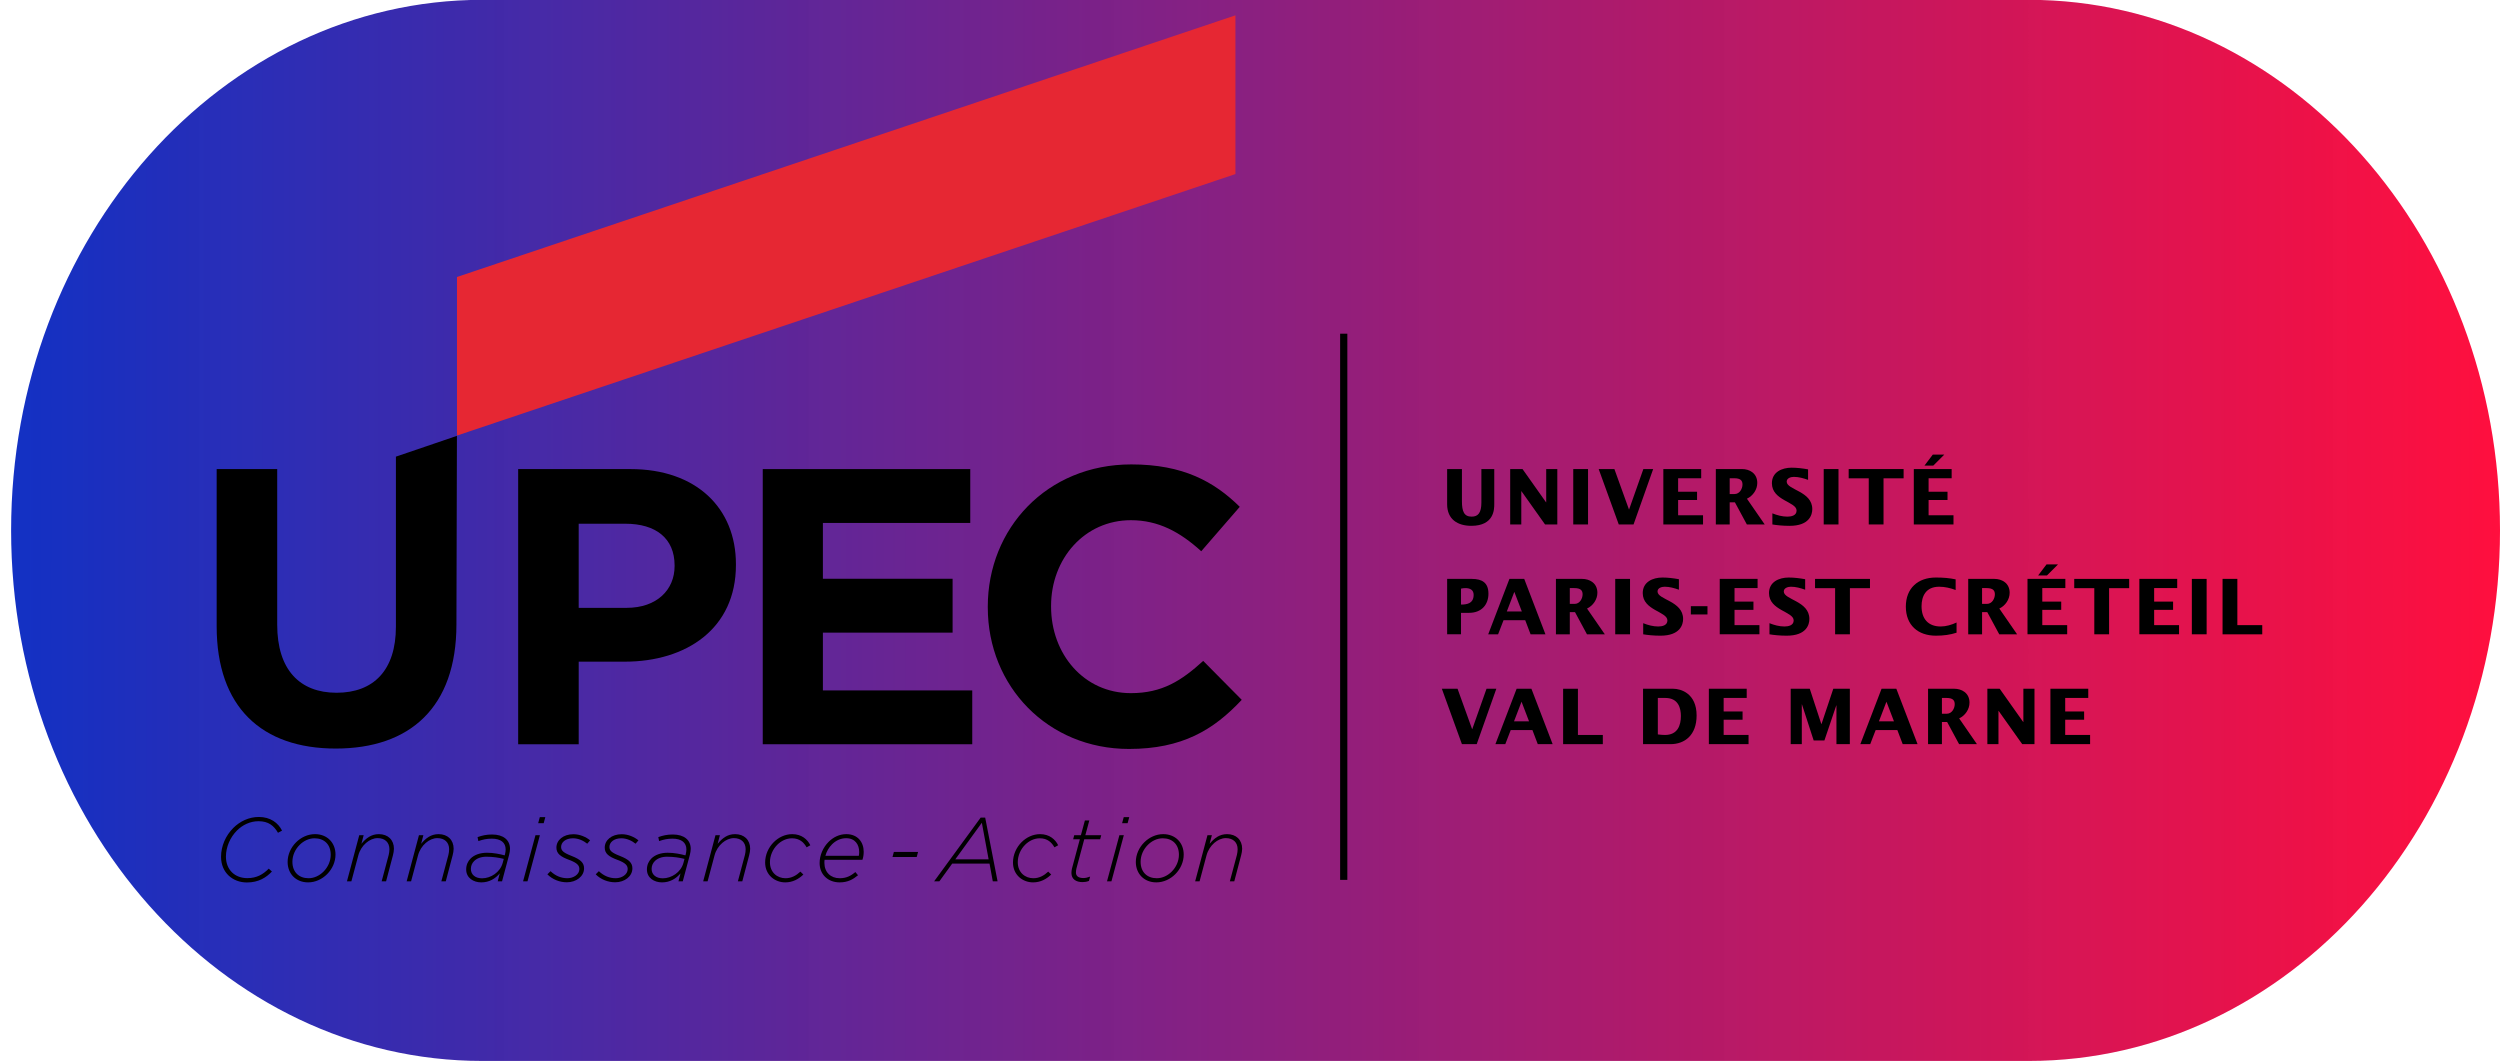
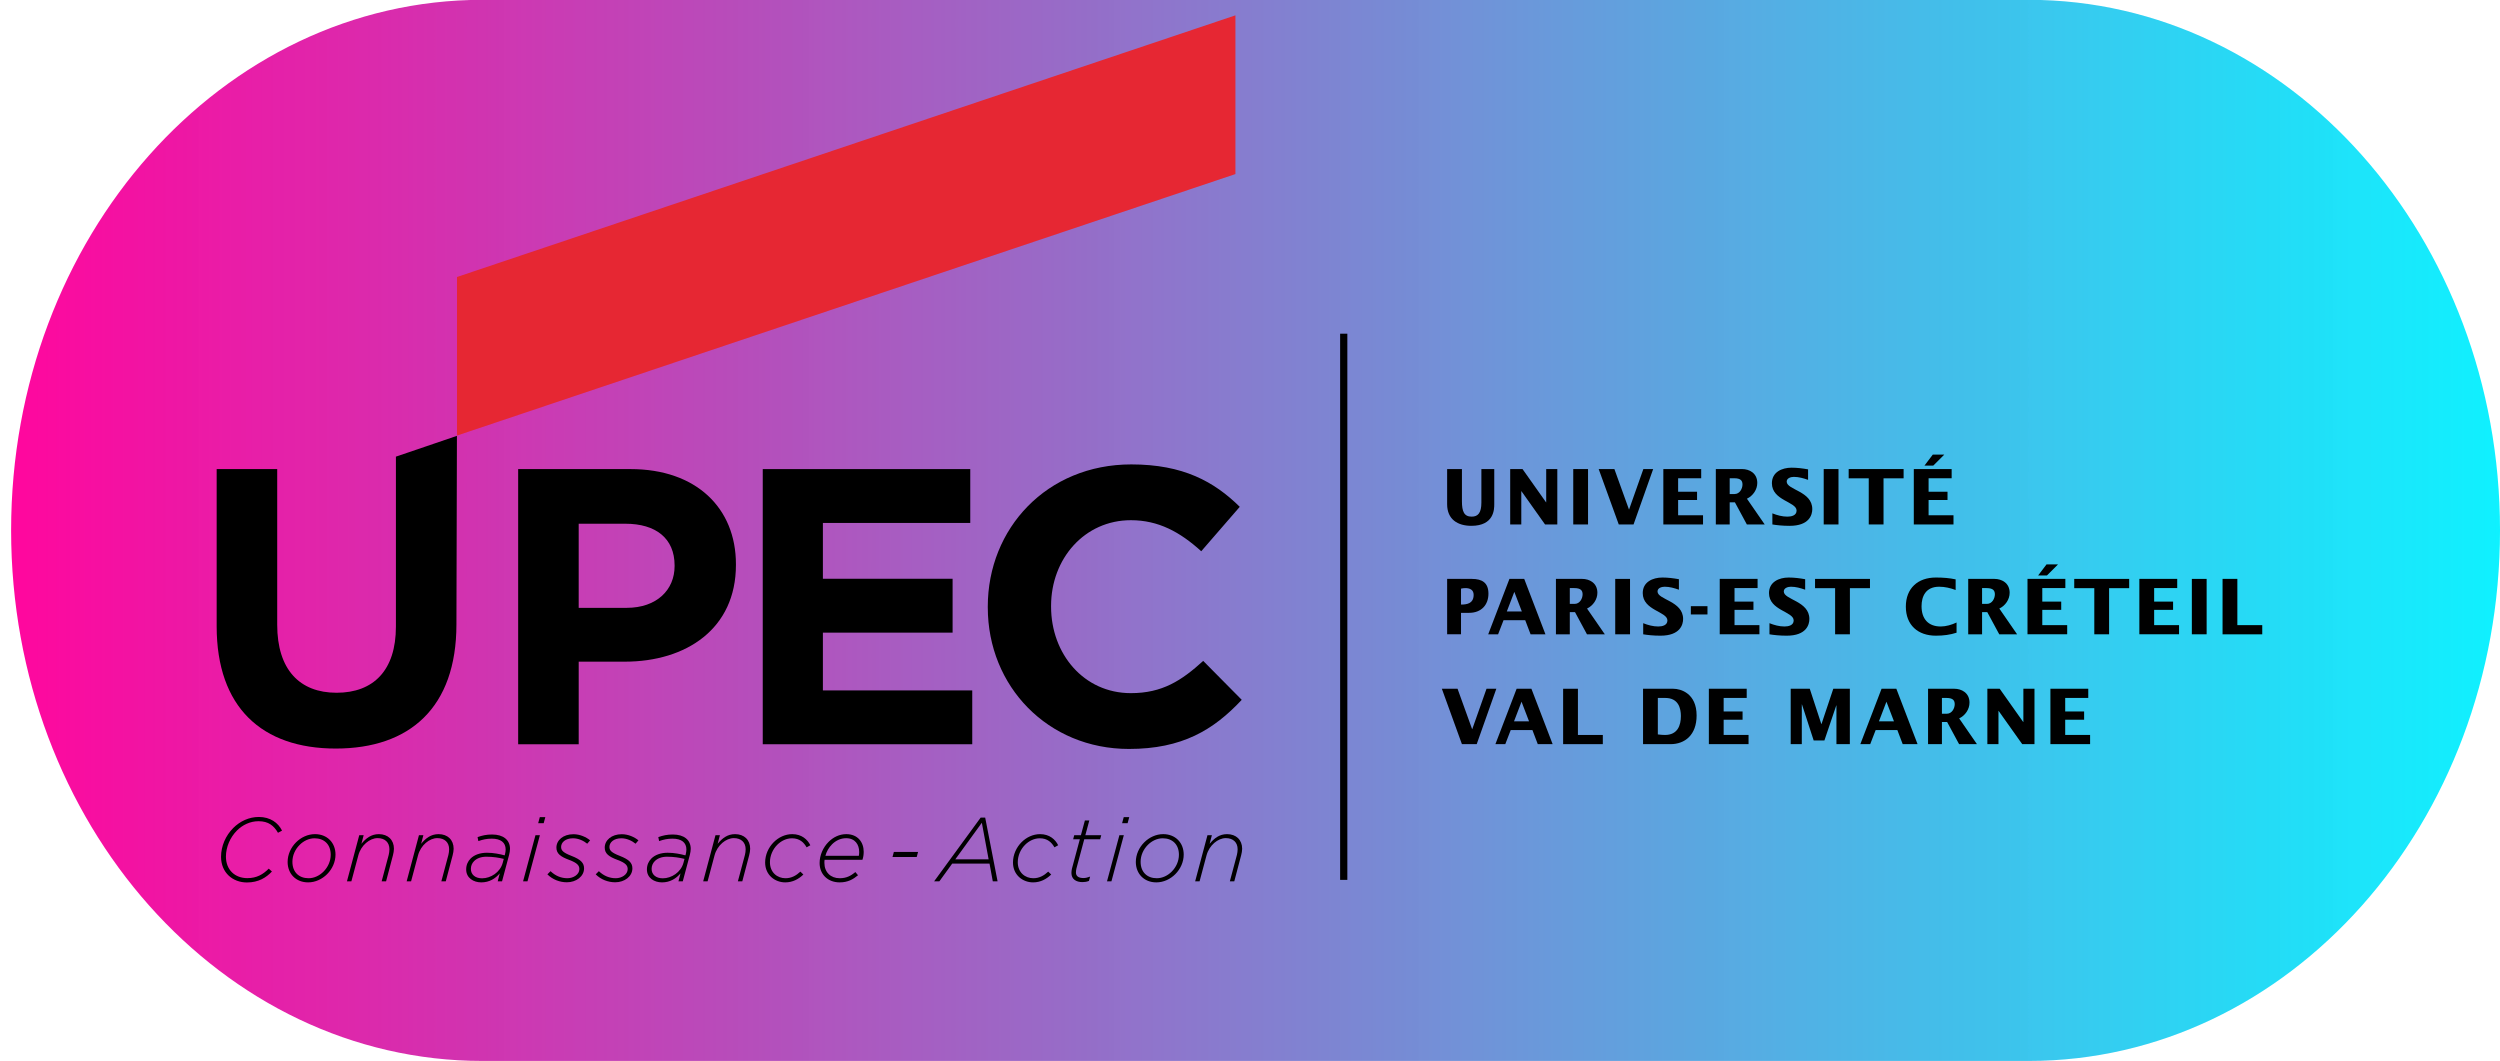
- <svg xmlns="http://www.w3.org/2000/svg" xmlns:xlink="http://www.w3.org/1999/xlink" version="1.1" x="0px" y="0px" width="443px" height="188px" viewBox="0 0 443 188" enable-background="new 0 0 443 188" xml:space="preserve" id="svg130">
+ <svg xmlns="http://www.w3.org/2000/svg" xmlns:xlink="http://www.w3.org/1999/xlink" id="svg130" xml:space="preserve" enable-background="new 0 0 443 188" viewBox="0 0 443 188" height="188px" width="443px" y="0px" x="0px" version="1.1">
  <defs id="defs2">
    <linearGradient id="linearGradient4650">
-       <stop style="stop-color:#0c2bc2;stop-opacity:0.973" offset="0" id="stop4646" />
-       <stop style="stop-color:#ff0032;stop-opacity:0.941" offset="1" id="stop4648" />
+       <stop id="stop4646" offset="0" style="stop-color:#ff009b;stop-opacity:0.973" />
+       <stop id="stop4648" offset="1" style="stop-color:#00f0ff;stop-opacity:0.941" />
    </linearGradient>
-     <linearGradient xlink:href="#linearGradient4650" id="linearGradient4652" x1="-33.471" y1="96.939" x2="469.58" y2="96.939" gradientUnits="userSpaceOnUse" gradientTransform="matrix(0.8767123,0,0,0.7374517,31.31342,22.4978)" />
+     <linearGradient gradientTransform="matrix(0.8767123,0,0,0.7374517,31.31342,22.4978)" gradientUnits="userSpaceOnUse" y2="96.939" x2="469.58" y1="96.939" x1="-33.471" id="linearGradient4652" xlink:href="#linearGradient4650" />
  </defs>
-   <rect style="opacity:1;fill:url(#linearGradient4652);fill-opacity:1;stroke:none;stroke-width:4.824;stroke-miterlimit:4;stroke-dasharray:none;stroke-opacity:1" id="rect4644" width="441.031" height="188.029" x="1.969" y="-0.029" ry="94.014" rx="83.511" />
-   <path d="m 259.054,83.117 v 5.689 c 0,1.847 0.393,2.743 1.723,2.743 1.141,0 1.725,-0.679 1.725,-2.499 v -5.934 h 2.281 v 6.232 c 0,0.869 -0.015,3.829 -4.061,3.829 -2.417,0 -4.29,-1.141 -4.29,-3.829 v -6.232 z" id="path4" style="stroke-width:0.818" />
-   <path d="m 267.606,83.117 h 2.185 l 4.169,5.893 h 0.027 v -5.893 h 1.968 v 9.817 h -2.172 l -4.182,-5.893 h -0.027 v 5.893 h -1.968 v -9.817 z" id="path6" style="stroke-width:0.818" />
-   <path d="m 278.78,83.117 h 2.62 v 9.817 h -2.62 z" id="path8" style="stroke-width:0.818" />
-   <path d="m 283.286,83.117 h 2.784 l 2.58,7.155 h 0.027 l 2.526,-7.155 h 1.738 l -3.476,9.817 h -2.621 z" id="path10" style="stroke-width:0.818" />
-   <path d="m 294.745,83.117 h 6.707 v 1.629 h -4.088 v 2.39 h 3.355 v 1.466 h -3.355 v 2.702 h 4.413 v 1.629 h -7.034 v -9.817 z" id="path12" style="stroke-width:0.818" />
-   <path d="m 304.044,83.117 h 4.671 c 1.222,0 2.675,0.693 2.675,2.458 0,1.195 -0.775,2.295 -1.834,2.797 l 3.15,4.562 h -3.163 l -2.118,-3.924 h -0.923 v 3.924 h -2.458 z m 2.458,4.426 h 0.869 c 0.909,0 1.398,-0.964 1.398,-1.684 0,-0.665 -0.299,-1.113 -1.466,-1.113 h -0.801 z" id="path14" style="stroke-width:0.818" />
-   <path d="m 314.064,90.965 c 0.842,0.339 1.751,0.584 2.661,0.584 0.692,0 1.629,-0.19 1.629,-1.073 0,-1.588 -4.372,-1.752 -4.372,-4.847 0,-1.969 1.765,-2.756 3.489,-2.756 0.977,0 1.956,0.122 2.92,0.299 v 1.86 c -0.801,-0.285 -1.656,-0.529 -2.512,-0.529 -0.516,0 -1.277,0.204 -1.277,0.842 0,1.48 4.535,1.67 4.535,4.874 0,0.991 -0.516,2.96 -4.019,2.96 -1.262,0 -2.335,-0.122 -3.054,-0.245 z" id="path16" style="stroke-width:0.818" />
-   <path d="m 323.16,83.117 h 2.621 v 9.817 h -2.621 z" id="path18" style="stroke-width:0.818" />
-   <path d="m 331.143,84.759 h -3.558 v -1.643 h 9.734 v 1.643 h -3.558 v 8.174 h -2.62 v -8.174 z" id="path20" style="stroke-width:0.818" />
-   <path d="m 339.126,83.117 h 6.707 v 1.629 h -4.086 v 2.39 h 3.353 v 1.466 h -3.353 v 2.702 h 4.412 v 1.629 h -7.034 z m 3.367,-2.566 h 2.036 l -1.956,1.956 h -1.56 z" id="path22" style="stroke-width:0.818" />
-   <path d="m 256.433,102.581 h 4.386 c 1.832,0 2.933,0.693 2.933,2.62 0,1.956 -1.237,3.394 -3.422,3.394 h -1.439 v 3.801 h -2.458 v -9.816 z m 2.458,4.549 c 0.909,0 2.239,-0.109 2.239,-1.724 0,-0.896 -0.665,-1.195 -1.466,-1.195 -0.257,0 -0.516,0.041 -0.773,0.095 z" id="path24" style="stroke-width:0.818" />
-   <path d="m 267.471,102.581 h 2.621 l 3.761,9.817 h -2.634 l -0.95,-2.499 h -3.841 l -0.965,2.499 h -1.751 z m 2.199,5.771 -1.331,-3.476 -1.331,3.476 z" id="path26" style="stroke-width:0.818" />
-   <path d="m 275.711,102.581 h 4.671 c 1.222,0 2.675,0.693 2.675,2.458 0,1.195 -0.775,2.295 -1.834,2.797 l 3.15,4.562 h -3.163 l -2.118,-3.924 h -0.923 v 3.924 h -2.458 z m 2.458,4.427 h 0.869 c 0.909,0 1.398,-0.964 1.398,-1.684 0,-0.665 -0.299,-1.113 -1.466,-1.113 h -0.801 z" id="path28" style="stroke-width:0.818" />
-   <path d="m 286.219,102.581 h 2.621 v 9.817 h -2.621 z" id="path30" style="stroke-width:0.818" />
-   <path d="m 291.175,110.43 c 0.842,0.339 1.751,0.584 2.661,0.584 0.692,0 1.629,-0.19 1.629,-1.073 0,-1.588 -4.372,-1.752 -4.372,-4.847 0,-1.969 1.765,-2.756 3.489,-2.756 0.977,0 1.956,0.122 2.92,0.299 v 1.86 c -0.802,-0.285 -1.656,-0.529 -2.512,-0.529 -0.516,0 -1.277,0.204 -1.277,0.842 0,1.48 4.535,1.67 4.535,4.874 0,0.991 -0.516,2.96 -4.019,2.96 -1.262,0 -2.335,-0.122 -3.054,-0.245 z" id="path32" style="stroke-width:0.818" />
-   <path d="m 299.619,107.416 h 2.946 v 1.466 h -2.946 z" id="path34" style="stroke-width:0.818" />
-   <path d="m 304.737,102.581 h 6.707 v 1.629 h -4.086 v 2.39 h 3.353 v 1.466 h -3.353 v 2.702 h 4.412 v 1.629 h -7.034 z" id="path36" style="stroke-width:0.818" />
-   <path d="m 313.549,110.43 c 0.842,0.339 1.751,0.584 2.661,0.584 0.692,0 1.629,-0.19 1.629,-1.073 0,-1.588 -4.372,-1.752 -4.372,-4.847 0,-1.969 1.765,-2.756 3.489,-2.756 0.977,0 1.956,0.122 2.92,0.299 v 1.86 c -0.801,-0.285 -1.656,-0.529 -2.512,-0.529 -0.516,0 -1.277,0.204 -1.277,0.842 0,1.48 4.535,1.67 4.535,4.874 0,0.991 -0.516,2.96 -4.019,2.96 -1.262,0 -2.335,-0.122 -3.054,-0.245 z" id="path38" style="stroke-width:0.818" />
-   <path d="m 325.184,104.224 h -3.558 v -1.643 h 9.734 v 1.643 h -3.558 v 8.174 h -2.62 v -8.174 z" id="path40" style="stroke-width:0.818" />
-   <path d="m 346.54,104.551 c -0.936,-0.353 -1.914,-0.584 -2.918,-0.584 -2.377,0 -3.123,1.697 -3.123,3.462 0,2.199 1.153,3.585 3.394,3.585 0.936,0 1.956,-0.299 2.81,-0.706 v 1.806 c -1.113,0.366 -2.308,0.529 -3.666,0.529 -3.19,0 -5.323,-1.888 -5.323,-5.146 0,-3.258 2.132,-5.16 5.323,-5.16 1.304,0 2.432,0.095 3.503,0.326 v 1.888 z" id="path42" style="stroke-width:0.818" />
-   <path d="m 348.766,102.581 h 4.671 c 1.222,0 2.674,0.693 2.674,2.458 0,1.195 -0.773,2.295 -1.832,2.797 l 3.15,4.562 h -3.164 l -2.118,-3.924 h -0.923 v 3.924 h -2.457 v -9.817 z m 2.457,4.427 h 0.869 c 0.91,0 1.399,-0.964 1.399,-1.684 0,-0.665 -0.299,-1.113 -1.466,-1.113 h -0.802 v 2.797 z" id="path44" style="stroke-width:0.818" />
-   <path d="m 359.274,102.581 h 6.707 v 1.629 h -4.088 v 2.39 h 3.355 v 1.466 h -3.355 v 2.702 h 4.413 v 1.629 h -7.034 v -9.817 z m 3.367,-2.566 h 2.036 l -1.956,1.956 h -1.562 z" id="path46" style="stroke-width:0.818" />
-   <path d="m 371.112,104.224 h -3.558 v -1.643 h 9.736 v 1.643 h -3.558 v 8.174 h -2.621 v -8.174 z" id="path48" style="stroke-width:0.818" />
-   <path d="m 379.096,102.581 h 6.707 v 1.629 h -4.088 v 2.39 h 3.355 v 1.466 h -3.355 v 2.702 h 4.413 v 1.629 h -7.034 v -9.817 z" id="path50" style="stroke-width:0.818" />
-   <path d="m 388.394,102.581 h 2.621 v 9.817 h -2.621 z" id="path52" style="stroke-width:0.818" />
-   <path d="m 393.838,102.581 h 2.621 v 8.188 h 4.412 v 1.629 h -7.034 z" id="path54" style="stroke-width:0.818" />
-   <path d="m 255.496,122.047 h 2.782 l 2.58,7.155 h 0.027 l 2.526,-7.155 h 1.738 l -3.476,9.817 h -2.62 z" id="path56" style="stroke-width:0.818" />
-   <path d="m 268.746,122.047 h 2.621 l 3.761,9.817 h -2.634 l -0.95,-2.499 H 267.702 l -0.965,2.499 h -1.751 z m 2.2,5.771 -1.331,-3.476 -1.331,3.476 z" id="path58" style="stroke-width:0.818" />
-   <path d="m 276.987,122.047 h 2.62 v 8.188 h 4.413 v 1.629 h -7.034 v -9.817 z" id="path60" style="stroke-width:0.818" />
-   <path d="m 291.147,122.047 h 5.35 c 1.358,0 4.142,0.828 4.142,4.739 0,3.449 -2.078,5.078 -4.617,5.078 h -4.875 v -9.817 z m 2.621,8.093 c 0.447,0.054 0.855,0.095 1.262,0.095 2.254,0 2.824,-1.711 2.824,-3.354 0,-1.372 -0.434,-3.204 -2.755,-3.204 h -1.331 v 6.464 z" id="path62" style="stroke-width:0.818" />
-   <path d="m 302.81,122.047 h 6.707 v 1.629 h -4.086 v 2.39 h 3.353 v 1.466 h -3.353 v 2.702 h 4.412 v 1.629 h -7.034 z" id="path64" style="stroke-width:0.818" />
-   <path d="m 317.309,122.047 h 3.382 l 2.05,6.259 h 0.027 l 2.091,-6.259 h 2.933 v 9.817 h -2.375 v -6.87 h -0.027 l -2.105,6.219 h -1.901 l -2.077,-6.395 h -0.027 v 7.047 h -1.969 v -9.818 z" id="path66" style="stroke-width:0.818" />
-   <path d="m 333.411,122.047 h 2.621 l 3.761,9.817 h -2.634 l -0.95,-2.499 h -3.841 l -0.965,2.499 h -1.751 z m 2.199,5.771 -1.331,-3.476 -1.331,3.476 z" id="path68" style="stroke-width:0.818" />
-   <path d="m 341.651,122.047 h 4.671 c 1.222,0 2.674,0.693 2.674,2.458 0,1.195 -0.773,2.295 -1.832,2.797 l 3.15,4.562 h -3.164 l -2.118,-3.924 h -0.923 v 3.924 h -2.457 v -9.817 z m 2.457,4.426 h 0.869 c 0.91,0 1.399,-0.964 1.399,-1.684 0,-0.665 -0.299,-1.113 -1.466,-1.113 h -0.801 v 2.797 z" id="path70" style="stroke-width:0.818" />
-   <path d="m 352.159,122.047 h 2.187 l 4.168,5.893 h 0.027 v -5.893 h 1.969 v 9.817 h -2.172 l -4.182,-5.893 h -0.027 v 5.893 h -1.969 v -9.817 z" id="path72" style="stroke-width:0.818" />
-   <path d="m 363.333,122.047 h 6.707 v 1.629 h -4.086 v 2.39 h 3.353 v 1.466 h -3.353 v 2.702 h 4.412 v 1.629 h -7.034 z" id="path74" style="stroke-width:0.818" />
-   <g id="g116" transform="matrix(0.8178612,0,0,0.8178612,38.39333,2.71728)">
+   <rect rx="83.511" ry="94.014" y="-0.029" x="1.969" height="188.029" width="441.031" id="rect4644" style="opacity:1;fill:url(#linearGradient4652);fill-opacity:1;stroke:none;stroke-width:4.824;stroke-miterlimit:4;stroke-dasharray:none;stroke-opacity:1" />
+   <path style="stroke-width:0.818" id="path4" d="m 259.054,83.117 v 5.689 c 0,1.847 0.393,2.743 1.723,2.743 1.141,0 1.725,-0.679 1.725,-2.499 v -5.934 h 2.281 v 6.232 c 0,0.869 -0.015,3.829 -4.061,3.829 -2.417,0 -4.29,-1.141 -4.29,-3.829 v -6.232 z" />
+   <path style="stroke-width:0.818" id="path6" d="m 267.606,83.117 h 2.185 l 4.169,5.893 h 0.027 v -5.893 h 1.968 v 9.817 h -2.172 l -4.182,-5.893 h -0.027 v 5.893 h -1.968 v -9.817 z" />
+   <path style="stroke-width:0.818" id="path8" d="m 278.78,83.117 h 2.62 v 9.817 h -2.62 z" />
+   <path style="stroke-width:0.818" id="path10" d="m 283.286,83.117 h 2.784 l 2.58,7.155 h 0.027 l 2.526,-7.155 h 1.738 l -3.476,9.817 h -2.621 z" />
+   <path style="stroke-width:0.818" id="path12" d="m 294.745,83.117 h 6.707 v 1.629 h -4.088 v 2.39 h 3.355 v 1.466 h -3.355 v 2.702 h 4.413 v 1.629 h -7.034 v -9.817 z" />
+   <path style="stroke-width:0.818" id="path14" d="m 304.044,83.117 h 4.671 c 1.222,0 2.675,0.693 2.675,2.458 0,1.195 -0.775,2.295 -1.834,2.797 l 3.15,4.562 h -3.163 l -2.118,-3.924 h -0.923 v 3.924 h -2.458 z m 2.458,4.426 h 0.869 c 0.909,0 1.398,-0.964 1.398,-1.684 0,-0.665 -0.299,-1.113 -1.466,-1.113 h -0.801 z" />
+   <path style="stroke-width:0.818" id="path16" d="m 314.064,90.965 c 0.842,0.339 1.751,0.584 2.661,0.584 0.692,0 1.629,-0.19 1.629,-1.073 0,-1.588 -4.372,-1.752 -4.372,-4.847 0,-1.969 1.765,-2.756 3.489,-2.756 0.977,0 1.956,0.122 2.92,0.299 v 1.86 c -0.801,-0.285 -1.656,-0.529 -2.512,-0.529 -0.516,0 -1.277,0.204 -1.277,0.842 0,1.48 4.535,1.67 4.535,4.874 0,0.991 -0.516,2.96 -4.019,2.96 -1.262,0 -2.335,-0.122 -3.054,-0.245 z" />
+   <path style="stroke-width:0.818" id="path18" d="m 323.16,83.117 h 2.621 v 9.817 h -2.621 z" />
+   <path style="stroke-width:0.818" id="path20" d="m 331.143,84.759 h -3.558 v -1.643 h 9.734 v 1.643 h -3.558 v 8.174 h -2.62 v -8.174 z" />
+   <path style="stroke-width:0.818" id="path22" d="m 339.126,83.117 h 6.707 v 1.629 h -4.086 v 2.39 h 3.353 v 1.466 h -3.353 v 2.702 h 4.412 v 1.629 h -7.034 z m 3.367,-2.566 h 2.036 l -1.956,1.956 h -1.56 z" />
+   <path style="stroke-width:0.818" id="path24" d="m 256.433,102.581 h 4.386 c 1.832,0 2.933,0.693 2.933,2.62 0,1.956 -1.237,3.394 -3.422,3.394 h -1.439 v 3.801 h -2.458 v -9.816 z m 2.458,4.549 c 0.909,0 2.239,-0.109 2.239,-1.724 0,-0.896 -0.665,-1.195 -1.466,-1.195 -0.257,0 -0.516,0.041 -0.773,0.095 z" />
+   <path style="stroke-width:0.818" id="path26" d="m 267.471,102.581 h 2.621 l 3.761,9.817 h -2.634 l -0.95,-2.499 h -3.841 l -0.965,2.499 h -1.751 z m 2.199,5.771 -1.331,-3.476 -1.331,3.476 z" />
+   <path style="stroke-width:0.818" id="path28" d="m 275.711,102.581 h 4.671 c 1.222,0 2.675,0.693 2.675,2.458 0,1.195 -0.775,2.295 -1.834,2.797 l 3.15,4.562 h -3.163 l -2.118,-3.924 h -0.923 v 3.924 h -2.458 z m 2.458,4.427 h 0.869 c 0.909,0 1.398,-0.964 1.398,-1.684 0,-0.665 -0.299,-1.113 -1.466,-1.113 h -0.801 z" />
+   <path style="stroke-width:0.818" id="path30" d="m 286.219,102.581 h 2.621 v 9.817 h -2.621 z" />
+   <path style="stroke-width:0.818" id="path32" d="m 291.175,110.43 c 0.842,0.339 1.751,0.584 2.661,0.584 0.692,0 1.629,-0.19 1.629,-1.073 0,-1.588 -4.372,-1.752 -4.372,-4.847 0,-1.969 1.765,-2.756 3.489,-2.756 0.977,0 1.956,0.122 2.92,0.299 v 1.86 c -0.802,-0.285 -1.656,-0.529 -2.512,-0.529 -0.516,0 -1.277,0.204 -1.277,0.842 0,1.48 4.535,1.67 4.535,4.874 0,0.991 -0.516,2.96 -4.019,2.96 -1.262,0 -2.335,-0.122 -3.054,-0.245 z" />
+   <path style="stroke-width:0.818" id="path34" d="m 299.619,107.416 h 2.946 v 1.466 h -2.946 z" />
+   <path style="stroke-width:0.818" id="path36" d="m 304.737,102.581 h 6.707 v 1.629 h -4.086 v 2.39 h 3.353 v 1.466 h -3.353 v 2.702 h 4.412 v 1.629 h -7.034 z" />
+   <path style="stroke-width:0.818" id="path38" d="m 313.549,110.43 c 0.842,0.339 1.751,0.584 2.661,0.584 0.692,0 1.629,-0.19 1.629,-1.073 0,-1.588 -4.372,-1.752 -4.372,-4.847 0,-1.969 1.765,-2.756 3.489,-2.756 0.977,0 1.956,0.122 2.92,0.299 v 1.86 c -0.801,-0.285 -1.656,-0.529 -2.512,-0.529 -0.516,0 -1.277,0.204 -1.277,0.842 0,1.48 4.535,1.67 4.535,4.874 0,0.991 -0.516,2.96 -4.019,2.96 -1.262,0 -2.335,-0.122 -3.054,-0.245 z" />
+   <path style="stroke-width:0.818" id="path40" d="m 325.184,104.224 h -3.558 v -1.643 h 9.734 v 1.643 h -3.558 v 8.174 h -2.62 v -8.174 z" />
+   <path style="stroke-width:0.818" id="path42" d="m 346.54,104.551 c -0.936,-0.353 -1.914,-0.584 -2.918,-0.584 -2.377,0 -3.123,1.697 -3.123,3.462 0,2.199 1.153,3.585 3.394,3.585 0.936,0 1.956,-0.299 2.81,-0.706 v 1.806 c -1.113,0.366 -2.308,0.529 -3.666,0.529 -3.19,0 -5.323,-1.888 -5.323,-5.146 0,-3.258 2.132,-5.16 5.323,-5.16 1.304,0 2.432,0.095 3.503,0.326 v 1.888 z" />
+   <path style="stroke-width:0.818" id="path44" d="m 348.766,102.581 h 4.671 c 1.222,0 2.674,0.693 2.674,2.458 0,1.195 -0.773,2.295 -1.832,2.797 l 3.15,4.562 h -3.164 l -2.118,-3.924 h -0.923 v 3.924 h -2.457 v -9.817 z m 2.457,4.427 h 0.869 c 0.91,0 1.399,-0.964 1.399,-1.684 0,-0.665 -0.299,-1.113 -1.466,-1.113 h -0.802 v 2.797 z" />
+   <path style="stroke-width:0.818" id="path46" d="m 359.274,102.581 h 6.707 v 1.629 h -4.088 v 2.39 h 3.355 v 1.466 h -3.355 v 2.702 h 4.413 v 1.629 h -7.034 v -9.817 z m 3.367,-2.566 h 2.036 l -1.956,1.956 h -1.562 z" />
+   <path style="stroke-width:0.818" id="path48" d="m 371.112,104.224 h -3.558 v -1.643 h 9.736 v 1.643 h -3.558 v 8.174 h -2.621 v -8.174 z" />
+   <path style="stroke-width:0.818" id="path50" d="m 379.096,102.581 h 6.707 v 1.629 h -4.088 v 2.39 h 3.355 v 1.466 h -3.355 v 2.702 h 4.413 v 1.629 h -7.034 v -9.817 z" />
+   <path style="stroke-width:0.818" id="path52" d="m 388.394,102.581 h 2.621 v 9.817 h -2.621 z" />
+   <path style="stroke-width:0.818" id="path54" d="m 393.838,102.581 h 2.621 v 8.188 h 4.412 v 1.629 h -7.034 z" />
+   <path style="stroke-width:0.818" id="path56" d="m 255.496,122.047 h 2.782 l 2.58,7.155 h 0.027 l 2.526,-7.155 h 1.738 l -3.476,9.817 h -2.62 z" />
+   <path style="stroke-width:0.818" id="path58" d="m 268.746,122.047 h 2.621 l 3.761,9.817 h -2.634 l -0.95,-2.499 H 267.702 l -0.965,2.499 h -1.751 z m 2.2,5.771 -1.331,-3.476 -1.331,3.476 z" />
+   <path style="stroke-width:0.818" id="path60" d="m 276.987,122.047 h 2.62 v 8.188 h 4.413 v 1.629 h -7.034 v -9.817 z" />
+   <path style="stroke-width:0.818" id="path62" d="m 291.147,122.047 h 5.35 c 1.358,0 4.142,0.828 4.142,4.739 0,3.449 -2.078,5.078 -4.617,5.078 h -4.875 v -9.817 z m 2.621,8.093 c 0.447,0.054 0.855,0.095 1.262,0.095 2.254,0 2.824,-1.711 2.824,-3.354 0,-1.372 -0.434,-3.204 -2.755,-3.204 h -1.331 v 6.464 z" />
+   <path style="stroke-width:0.818" id="path64" d="m 302.81,122.047 h 6.707 v 1.629 h -4.086 v 2.39 h 3.353 v 1.466 h -3.353 v 2.702 h 4.412 v 1.629 h -7.034 z" />
+   <path style="stroke-width:0.818" id="path66" d="m 317.309,122.047 h 3.382 l 2.05,6.259 h 0.027 l 2.091,-6.259 h 2.933 v 9.817 h -2.375 v -6.87 h -0.027 l -2.105,6.219 h -1.901 l -2.077,-6.395 h -0.027 v 7.047 h -1.969 v -9.818 z" />
+   <path style="stroke-width:0.818" id="path68" d="m 333.411,122.047 h 2.621 l 3.761,9.817 h -2.634 l -0.95,-2.499 h -3.841 l -0.965,2.499 h -1.751 z m 2.199,5.771 -1.331,-3.476 -1.331,3.476 z" />
+   <path style="stroke-width:0.818" id="path70" d="m 341.651,122.047 h 4.671 c 1.222,0 2.674,0.693 2.674,2.458 0,1.195 -0.773,2.295 -1.832,2.797 l 3.15,4.562 h -3.164 l -2.118,-3.924 h -0.923 v 3.924 h -2.457 v -9.817 z m 2.457,4.426 h 0.869 c 0.91,0 1.399,-0.964 1.399,-1.684 0,-0.665 -0.299,-1.113 -1.466,-1.113 h -0.801 v 2.797 z" />
+   <path style="stroke-width:0.818" id="path72" d="m 352.159,122.047 h 2.187 l 4.168,5.893 h 0.027 v -5.893 h 1.969 v 9.817 h -2.172 l -4.182,-5.893 h -0.027 v 5.893 h -1.969 v -9.817 z" />
+   <path style="stroke-width:0.818" id="path74" d="m 363.333,122.047 h 6.707 v 1.629 h -4.086 v 2.39 h 3.353 v 1.466 h -3.353 v 2.702 h 4.412 v 1.629 h -7.034 z" />
+   <g transform="matrix(0.8178612,0,0,0.8178612,38.39333,2.71728)" id="g116">
    <g id="g114">
-       <path d="m 0.95,182.316 c 0,-2.348 1.018,-4.619 2.643,-6.244 1.449,-1.449 3.407,-2.389 5.541,-2.389 2.506,0 4.189,1.273 5.031,2.957 l -0.881,0.469 c -0.881,-1.527 -2.056,-2.506 -4.209,-2.506 -1.821,0 -3.465,0.803 -4.679,2.018 -1.468,1.467 -2.388,3.563 -2.388,5.656 0,2.879 1.958,4.66 4.64,4.66 2.036,0 3.387,-0.803 4.64,-2.057 l 0.685,0.627 c -1.253,1.313 -2.897,2.369 -5.423,2.369 -3.036,0.001 -5.6,-2.093 -5.6,-5.56 z" id="path76" />
-       <path d="m 25.748,181.828 c 0,1.605 -0.705,3.133 -1.82,4.248 -1.077,1.076 -2.545,1.781 -4.111,1.781 -2.643,0 -4.444,-1.859 -4.444,-4.424 0,-1.605 0.705,-3.133 1.82,-4.248 1.077,-1.078 2.545,-1.781 4.111,-1.781 2.643,0 4.444,1.86 4.444,4.424 z m -2.604,3.699 c 0.959,-0.959 1.566,-2.27 1.566,-3.66 0,-2.252 -1.429,-3.563 -3.504,-3.563 -1.214,0 -2.369,0.566 -3.23,1.428 -0.959,0.959 -1.566,2.271 -1.566,3.662 0,2.25 1.429,3.563 3.504,3.563 1.213,0 2.369,-0.568 3.23,-1.43 z" id="path78" />
-       <path d="m 30.891,177.639 h 0.959 l -0.49,1.859 c 0.979,-1.174 2.095,-2.094 3.778,-2.094 1.978,0 3.27,1.252 3.27,3.17 0,0.432 -0.098,0.939 -0.215,1.41 l -1.488,5.639 h -0.959 l 1.527,-5.717 c 0.098,-0.373 0.156,-0.861 0.156,-1.234 0,-1.486 -0.979,-2.406 -2.564,-2.406 -1.703,0 -3.583,1.545 -4.17,3.719 l -1.507,5.639 h -0.959 z" id="path80" />
-       <path d="m 43.827,177.639 h 0.959 l -0.49,1.859 c 0.979,-1.174 2.095,-2.094 3.778,-2.094 1.978,0 3.27,1.252 3.27,3.17 0,0.432 -0.098,0.939 -0.215,1.41 l -1.488,5.639 h -0.959 l 1.527,-5.717 c 0.098,-0.373 0.156,-0.861 0.156,-1.234 0,-1.486 -0.979,-2.406 -2.564,-2.406 -1.703,0 -3.583,1.545 -4.17,3.719 l -1.507,5.639 h -0.959 z" id="path82" />
-       <path d="m 54.06,185.059 c 0,-0.959 0.353,-1.762 0.959,-2.369 0.803,-0.803 2.056,-1.254 3.543,-1.254 1.429,0 2.838,0.295 3.837,0.568 l 0.078,-0.273 c 0.079,-0.295 0.137,-0.725 0.137,-1 0,-1.506 -1.057,-2.348 -3.015,-2.348 -1.097,0 -1.938,0.195 -2.897,0.527 l -0.176,-0.861 c 0.979,-0.352 1.918,-0.566 3.152,-0.566 2.447,0 3.876,1.193 3.876,3.111 0,0.373 -0.079,0.861 -0.196,1.313 l -1.527,5.717 h -0.939 l 0.45,-1.723 c -0.959,1.135 -2.271,1.957 -4.013,1.957 -1.663,-0.001 -3.269,-0.94 -3.269,-2.799 z m 7.909,-1.411 0.235,-0.881 c -1.018,-0.254 -2.31,-0.471 -3.778,-0.471 -1.135,0 -2.056,0.354 -2.643,0.939 -0.47,0.471 -0.705,1.059 -0.705,1.705 0,1.232 0.94,2.035 2.428,2.035 1.879,0.002 3.915,-1.311 4.463,-3.327 z" id="path84" />
-       <path d="m 69.071,177.639 h 0.959 l -2.682,9.984 h -0.959 z m 0.94,-3.916 h 1.194 l -0.353,1.313 h -1.194 z" id="path86" />
-       <path d="m 71.653,186.115 0.685,-0.686 c 1.097,1.057 2.35,1.527 3.661,1.527 1.272,0 2.584,-0.783 2.584,-1.977 0,-0.764 -0.431,-1.332 -2.173,-1.979 -1.899,-0.705 -2.8,-1.369 -2.8,-2.682 0,-1.586 1.449,-2.896 3.7,-2.896 1.41,0 2.76,0.625 3.602,1.33 l -0.626,0.725 c -0.763,-0.627 -1.899,-1.174 -3.073,-1.174 -1.684,0 -2.584,0.92 -2.584,1.859 0,0.764 0.392,1.232 2.251,1.957 1.997,0.783 2.721,1.508 2.721,2.701 0,1.742 -1.703,3.016 -3.72,3.016 -1.546,0.002 -3.092,-0.586 -4.228,-1.721 z" id="path88" />
-       <path d="m 82.123,186.115 0.685,-0.686 c 1.097,1.057 2.35,1.527 3.661,1.527 1.272,0 2.584,-0.783 2.584,-1.977 0,-0.764 -0.431,-1.332 -2.173,-1.979 -1.899,-0.705 -2.8,-1.369 -2.8,-2.682 0,-1.586 1.449,-2.896 3.7,-2.896 1.41,0 2.76,0.625 3.602,1.33 l -0.626,0.725 c -0.763,-0.627 -1.899,-1.174 -3.073,-1.174 -1.684,0 -2.584,0.92 -2.584,1.859 0,0.764 0.392,1.232 2.251,1.957 1.997,0.783 2.721,1.508 2.721,2.701 0,1.742 -1.703,3.016 -3.72,3.016 -1.546,0.002 -3.093,-0.586 -4.228,-1.721 z" id="path90" />
-       <path d="m 93.219,185.059 c 0,-0.959 0.353,-1.762 0.959,-2.369 0.803,-0.803 2.056,-1.254 3.543,-1.254 1.429,0 2.838,0.295 3.837,0.568 l 0.078,-0.273 c 0.079,-0.295 0.137,-0.725 0.137,-1 0,-1.506 -1.057,-2.348 -3.015,-2.348 -1.097,0 -1.938,0.195 -2.897,0.527 l -0.176,-0.861 c 0.979,-0.352 1.918,-0.566 3.152,-0.566 2.447,0 3.876,1.193 3.876,3.111 0,0.373 -0.079,0.861 -0.196,1.313 l -1.527,5.717 h -0.939 l 0.45,-1.723 c -0.959,1.135 -2.271,1.957 -4.013,1.957 -1.664,-0.001 -3.269,-0.94 -3.269,-2.799 z m 7.909,-1.411 0.235,-0.881 c -1.018,-0.254 -2.31,-0.471 -3.778,-0.471 -1.135,0 -2.056,0.354 -2.643,0.939 -0.47,0.471 -0.705,1.059 -0.705,1.705 0,1.232 0.94,2.035 2.428,2.035 1.879,0.002 3.915,-1.311 4.463,-3.327 z" id="path92" />
-       <path d="m 108.073,177.639 h 0.959 l -0.49,1.859 c 0.979,-1.174 2.095,-2.094 3.778,-2.094 1.978,0 3.27,1.252 3.27,3.17 0,0.432 -0.098,0.939 -0.215,1.41 l -1.488,5.639 h -0.959 l 1.527,-5.717 c 0.098,-0.373 0.156,-0.861 0.156,-1.234 0,-1.486 -0.979,-2.406 -2.564,-2.406 -1.703,0 -3.583,1.545 -4.17,3.719 l -1.507,5.639 h -0.959 z" id="path94" />
-       <path d="m 118.835,183.551 c 0,-1.684 0.724,-3.27 1.86,-4.404 1.057,-1.059 2.486,-1.742 4.013,-1.742 2.036,0 3.309,1.154 3.916,2.406 l -0.803,0.451 c -0.607,-1.057 -1.508,-1.957 -3.171,-1.957 -1.194,0 -2.33,0.547 -3.191,1.408 -0.959,0.959 -1.585,2.33 -1.585,3.779 0,2.25 1.625,3.465 3.367,3.465 1.292,0 2.31,-0.568 3.23,-1.43 l 0.646,0.627 c -1.018,0.979 -2.291,1.703 -3.935,1.703 -2.193,0 -4.347,-1.566 -4.347,-4.306 z" id="path96" />
-       <path d="m 131.712,182.963 c -0.039,0.234 -0.039,0.451 -0.039,0.666 0,2.016 1.351,3.328 3.308,3.328 1.508,0 2.447,-0.549 3.407,-1.332 l 0.568,0.686 c -1.038,0.861 -2.173,1.547 -3.975,1.547 -2.545,0 -4.346,-1.723 -4.346,-4.189 0,-1.684 0.744,-3.387 1.938,-4.58 1.018,-1.02 2.349,-1.684 3.837,-1.684 2.506,0 3.778,1.762 3.778,3.816 0,0.666 -0.098,1.234 -0.274,1.742 z m 0.177,-0.861 h 7.243 c 0.04,-0.176 0.079,-0.449 0.079,-0.822 0,-1.605 -0.881,-2.994 -2.819,-2.994 -1.214,0 -2.271,0.527 -3.073,1.33 -0.687,0.685 -1.176,1.546 -1.43,2.486 z" id="path98" />
-       <path d="m 146.721,181.26 h 5.247 l -0.293,1.096 h -5.247 z" id="path100" />
-       <path d="m 165.531,173.82 h 0.979 l 2.682,13.803 h -1.037 l -0.705,-3.838 h -8.085 l -2.78,3.838 h -1.136 z m 1.723,9.045 -1.469,-7.928 -5.756,7.928 z" id="path102" />
-       <path d="m 172.532,183.551 c 0,-1.684 0.725,-3.27 1.86,-4.404 1.057,-1.059 2.486,-1.742 4.013,-1.742 2.036,0 3.309,1.154 3.916,2.406 l -0.803,0.451 c -0.607,-1.057 -1.508,-1.957 -3.172,-1.957 -1.194,0 -2.329,0.547 -3.19,1.408 -0.96,0.959 -1.586,2.33 -1.586,3.779 0,2.25 1.625,3.465 3.367,3.465 1.292,0 2.31,-0.568 3.23,-1.43 l 0.646,0.627 c -1.018,0.979 -2.29,1.703 -3.935,1.703 -2.191,0 -4.346,-1.566 -4.346,-4.306 z" id="path104" />
-       <path d="m 185.194,185.822 c 0,-0.314 0.059,-0.705 0.117,-0.961 l 1.703,-6.342 h -1.448 l 0.234,-0.881 h 1.449 l 0.861,-3.191 h 0.959 l -0.861,3.191 h 3.445 l -0.234,0.881 h -3.445 l -1.703,6.361 c -0.06,0.256 -0.099,0.607 -0.099,0.842 0,0.822 0.627,1.195 1.625,1.195 0.431,0 0.881,-0.098 1.449,-0.313 l -0.255,0.939 c -0.528,0.195 -0.9,0.254 -1.409,0.254 -1.331,0.002 -2.388,-0.606 -2.388,-1.975 z" id="path106" />
-       <path d="m 195.587,177.639 h 0.959 l -2.682,9.984 h -0.959 z m 0.939,-3.916 h 1.194 l -0.353,1.313 h -1.194 z" id="path108" />
-       <path d="m 209.522,181.828 c 0,1.605 -0.704,3.133 -1.82,4.248 -1.077,1.076 -2.545,1.781 -4.111,1.781 -2.643,0 -4.444,-1.859 -4.444,-4.424 0,-1.605 0.705,-3.133 1.821,-4.248 1.076,-1.078 2.545,-1.781 4.111,-1.781 2.643,0 4.443,1.86 4.443,4.424 z m -2.603,3.699 c 0.959,-0.959 1.566,-2.27 1.566,-3.66 0,-2.252 -1.43,-3.563 -3.505,-3.563 -1.214,0 -2.368,0.566 -3.229,1.428 -0.96,0.959 -1.566,2.271 -1.566,3.662 0,2.25 1.429,3.563 3.504,3.563 1.213,0 2.369,-0.568 3.23,-1.43 z" id="path110" />
-       <path d="m 214.667,177.639 h 0.959 l -0.489,1.859 c 0.979,-1.174 2.095,-2.094 3.778,-2.094 1.977,0 3.27,1.252 3.27,3.17 0,0.432 -0.1,0.939 -0.217,1.41 l -1.488,5.639 h -0.959 l 1.527,-5.717 c 0.098,-0.373 0.156,-0.861 0.156,-1.234 0,-1.486 -0.979,-2.406 -2.564,-2.406 -1.703,0 -3.583,1.545 -4.17,3.719 l -1.508,5.639 h -0.959 z" id="path112" />
+       <path id="path76" d="m 0.95,182.316 c 0,-2.348 1.018,-4.619 2.643,-6.244 1.449,-1.449 3.407,-2.389 5.541,-2.389 2.506,0 4.189,1.273 5.031,2.957 l -0.881,0.469 c -0.881,-1.527 -2.056,-2.506 -4.209,-2.506 -1.821,0 -3.465,0.803 -4.679,2.018 -1.468,1.467 -2.388,3.563 -2.388,5.656 0,2.879 1.958,4.66 4.64,4.66 2.036,0 3.387,-0.803 4.64,-2.057 l 0.685,0.627 c -1.253,1.313 -2.897,2.369 -5.423,2.369 -3.036,0.001 -5.6,-2.093 -5.6,-5.56 z" />
+       <path id="path78" d="m 25.748,181.828 c 0,1.605 -0.705,3.133 -1.82,4.248 -1.077,1.076 -2.545,1.781 -4.111,1.781 -2.643,0 -4.444,-1.859 -4.444,-4.424 0,-1.605 0.705,-3.133 1.82,-4.248 1.077,-1.078 2.545,-1.781 4.111,-1.781 2.643,0 4.444,1.86 4.444,4.424 z m -2.604,3.699 c 0.959,-0.959 1.566,-2.27 1.566,-3.66 0,-2.252 -1.429,-3.563 -3.504,-3.563 -1.214,0 -2.369,0.566 -3.23,1.428 -0.959,0.959 -1.566,2.271 -1.566,3.662 0,2.25 1.429,3.563 3.504,3.563 1.213,0 2.369,-0.568 3.23,-1.43 z" />
+       <path id="path80" d="m 30.891,177.639 h 0.959 l -0.49,1.859 c 0.979,-1.174 2.095,-2.094 3.778,-2.094 1.978,0 3.27,1.252 3.27,3.17 0,0.432 -0.098,0.939 -0.215,1.41 l -1.488,5.639 h -0.959 l 1.527,-5.717 c 0.098,-0.373 0.156,-0.861 0.156,-1.234 0,-1.486 -0.979,-2.406 -2.564,-2.406 -1.703,0 -3.583,1.545 -4.17,3.719 l -1.507,5.639 h -0.959 z" />
+       <path id="path82" d="m 43.827,177.639 h 0.959 l -0.49,1.859 c 0.979,-1.174 2.095,-2.094 3.778,-2.094 1.978,0 3.27,1.252 3.27,3.17 0,0.432 -0.098,0.939 -0.215,1.41 l -1.488,5.639 h -0.959 l 1.527,-5.717 c 0.098,-0.373 0.156,-0.861 0.156,-1.234 0,-1.486 -0.979,-2.406 -2.564,-2.406 -1.703,0 -3.583,1.545 -4.17,3.719 l -1.507,5.639 h -0.959 z" />
+       <path id="path84" d="m 54.06,185.059 c 0,-0.959 0.353,-1.762 0.959,-2.369 0.803,-0.803 2.056,-1.254 3.543,-1.254 1.429,0 2.838,0.295 3.837,0.568 l 0.078,-0.273 c 0.079,-0.295 0.137,-0.725 0.137,-1 0,-1.506 -1.057,-2.348 -3.015,-2.348 -1.097,0 -1.938,0.195 -2.897,0.527 l -0.176,-0.861 c 0.979,-0.352 1.918,-0.566 3.152,-0.566 2.447,0 3.876,1.193 3.876,3.111 0,0.373 -0.079,0.861 -0.196,1.313 l -1.527,5.717 h -0.939 l 0.45,-1.723 c -0.959,1.135 -2.271,1.957 -4.013,1.957 -1.663,-0.001 -3.269,-0.94 -3.269,-2.799 z m 7.909,-1.411 0.235,-0.881 c -1.018,-0.254 -2.31,-0.471 -3.778,-0.471 -1.135,0 -2.056,0.354 -2.643,0.939 -0.47,0.471 -0.705,1.059 -0.705,1.705 0,1.232 0.94,2.035 2.428,2.035 1.879,0.002 3.915,-1.311 4.463,-3.327 z" />
+       <path id="path86" d="m 69.071,177.639 h 0.959 l -2.682,9.984 h -0.959 z m 0.94,-3.916 h 1.194 l -0.353,1.313 h -1.194 z" />
+       <path id="path88" d="m 71.653,186.115 0.685,-0.686 c 1.097,1.057 2.35,1.527 3.661,1.527 1.272,0 2.584,-0.783 2.584,-1.977 0,-0.764 -0.431,-1.332 -2.173,-1.979 -1.899,-0.705 -2.8,-1.369 -2.8,-2.682 0,-1.586 1.449,-2.896 3.7,-2.896 1.41,0 2.76,0.625 3.602,1.33 l -0.626,0.725 c -0.763,-0.627 -1.899,-1.174 -3.073,-1.174 -1.684,0 -2.584,0.92 -2.584,1.859 0,0.764 0.392,1.232 2.251,1.957 1.997,0.783 2.721,1.508 2.721,2.701 0,1.742 -1.703,3.016 -3.72,3.016 -1.546,0.002 -3.092,-0.586 -4.228,-1.721 z" />
+       <path id="path90" d="m 82.123,186.115 0.685,-0.686 c 1.097,1.057 2.35,1.527 3.661,1.527 1.272,0 2.584,-0.783 2.584,-1.977 0,-0.764 -0.431,-1.332 -2.173,-1.979 -1.899,-0.705 -2.8,-1.369 -2.8,-2.682 0,-1.586 1.449,-2.896 3.7,-2.896 1.41,0 2.76,0.625 3.602,1.33 l -0.626,0.725 c -0.763,-0.627 -1.899,-1.174 -3.073,-1.174 -1.684,0 -2.584,0.92 -2.584,1.859 0,0.764 0.392,1.232 2.251,1.957 1.997,0.783 2.721,1.508 2.721,2.701 0,1.742 -1.703,3.016 -3.72,3.016 -1.546,0.002 -3.093,-0.586 -4.228,-1.721 z" />
+       <path id="path92" d="m 93.219,185.059 c 0,-0.959 0.353,-1.762 0.959,-2.369 0.803,-0.803 2.056,-1.254 3.543,-1.254 1.429,0 2.838,0.295 3.837,0.568 l 0.078,-0.273 c 0.079,-0.295 0.137,-0.725 0.137,-1 0,-1.506 -1.057,-2.348 -3.015,-2.348 -1.097,0 -1.938,0.195 -2.897,0.527 l -0.176,-0.861 c 0.979,-0.352 1.918,-0.566 3.152,-0.566 2.447,0 3.876,1.193 3.876,3.111 0,0.373 -0.079,0.861 -0.196,1.313 l -1.527,5.717 h -0.939 l 0.45,-1.723 c -0.959,1.135 -2.271,1.957 -4.013,1.957 -1.664,-0.001 -3.269,-0.94 -3.269,-2.799 z m 7.909,-1.411 0.235,-0.881 c -1.018,-0.254 -2.31,-0.471 -3.778,-0.471 -1.135,0 -2.056,0.354 -2.643,0.939 -0.47,0.471 -0.705,1.059 -0.705,1.705 0,1.232 0.94,2.035 2.428,2.035 1.879,0.002 3.915,-1.311 4.463,-3.327 z" />
+       <path id="path94" d="m 108.073,177.639 h 0.959 l -0.49,1.859 c 0.979,-1.174 2.095,-2.094 3.778,-2.094 1.978,0 3.27,1.252 3.27,3.17 0,0.432 -0.098,0.939 -0.215,1.41 l -1.488,5.639 h -0.959 l 1.527,-5.717 c 0.098,-0.373 0.156,-0.861 0.156,-1.234 0,-1.486 -0.979,-2.406 -2.564,-2.406 -1.703,0 -3.583,1.545 -4.17,3.719 l -1.507,5.639 h -0.959 z" />
+       <path id="path96" d="m 118.835,183.551 c 0,-1.684 0.724,-3.27 1.86,-4.404 1.057,-1.059 2.486,-1.742 4.013,-1.742 2.036,0 3.309,1.154 3.916,2.406 l -0.803,0.451 c -0.607,-1.057 -1.508,-1.957 -3.171,-1.957 -1.194,0 -2.33,0.547 -3.191,1.408 -0.959,0.959 -1.585,2.33 -1.585,3.779 0,2.25 1.625,3.465 3.367,3.465 1.292,0 2.31,-0.568 3.23,-1.43 l 0.646,0.627 c -1.018,0.979 -2.291,1.703 -3.935,1.703 -2.193,0 -4.347,-1.566 -4.347,-4.306 z" />
+       <path id="path98" d="m 131.712,182.963 c -0.039,0.234 -0.039,0.451 -0.039,0.666 0,2.016 1.351,3.328 3.308,3.328 1.508,0 2.447,-0.549 3.407,-1.332 l 0.568,0.686 c -1.038,0.861 -2.173,1.547 -3.975,1.547 -2.545,0 -4.346,-1.723 -4.346,-4.189 0,-1.684 0.744,-3.387 1.938,-4.58 1.018,-1.02 2.349,-1.684 3.837,-1.684 2.506,0 3.778,1.762 3.778,3.816 0,0.666 -0.098,1.234 -0.274,1.742 z m 0.177,-0.861 h 7.243 c 0.04,-0.176 0.079,-0.449 0.079,-0.822 0,-1.605 -0.881,-2.994 -2.819,-2.994 -1.214,0 -2.271,0.527 -3.073,1.33 -0.687,0.685 -1.176,1.546 -1.43,2.486 z" />
+       <path id="path100" d="m 146.721,181.26 h 5.247 l -0.293,1.096 h -5.247 z" />
+       <path id="path102" d="m 165.531,173.82 h 0.979 l 2.682,13.803 h -1.037 l -0.705,-3.838 h -8.085 l -2.78,3.838 h -1.136 z m 1.723,9.045 -1.469,-7.928 -5.756,7.928 z" />
+       <path id="path104" d="m 172.532,183.551 c 0,-1.684 0.725,-3.27 1.86,-4.404 1.057,-1.059 2.486,-1.742 4.013,-1.742 2.036,0 3.309,1.154 3.916,2.406 l -0.803,0.451 c -0.607,-1.057 -1.508,-1.957 -3.172,-1.957 -1.194,0 -2.329,0.547 -3.19,1.408 -0.96,0.959 -1.586,2.33 -1.586,3.779 0,2.25 1.625,3.465 3.367,3.465 1.292,0 2.31,-0.568 3.23,-1.43 l 0.646,0.627 c -1.018,0.979 -2.29,1.703 -3.935,1.703 -2.191,0 -4.346,-1.566 -4.346,-4.306 z" />
+       <path id="path106" d="m 185.194,185.822 c 0,-0.314 0.059,-0.705 0.117,-0.961 l 1.703,-6.342 h -1.448 l 0.234,-0.881 h 1.449 l 0.861,-3.191 h 0.959 l -0.861,3.191 h 3.445 l -0.234,0.881 h -3.445 l -1.703,6.361 c -0.06,0.256 -0.099,0.607 -0.099,0.842 0,0.822 0.627,1.195 1.625,1.195 0.431,0 0.881,-0.098 1.449,-0.313 l -0.255,0.939 c -0.528,0.195 -0.9,0.254 -1.409,0.254 -1.331,0.002 -2.388,-0.606 -2.388,-1.975 z" />
+       <path id="path108" d="m 195.587,177.639 h 0.959 l -2.682,9.984 h -0.959 z m 0.939,-3.916 h 1.194 l -0.353,1.313 h -1.194 z" />
+       <path id="path110" d="m 209.522,181.828 c 0,1.605 -0.704,3.133 -1.82,4.248 -1.077,1.076 -2.545,1.781 -4.111,1.781 -2.643,0 -4.444,-1.859 -4.444,-4.424 0,-1.605 0.705,-3.133 1.821,-4.248 1.076,-1.078 2.545,-1.781 4.111,-1.781 2.643,0 4.443,1.86 4.443,4.424 z m -2.603,3.699 c 0.959,-0.959 1.566,-2.27 1.566,-3.66 0,-2.252 -1.43,-3.563 -3.505,-3.563 -1.214,0 -2.368,0.566 -3.229,1.428 -0.96,0.959 -1.566,2.271 -1.566,3.662 0,2.25 1.429,3.563 3.504,3.563 1.213,0 2.369,-0.568 3.23,-1.43 z" />
+       <path id="path112" d="m 214.667,177.639 h 0.959 l -0.489,1.859 c 0.979,-1.174 2.095,-2.094 3.778,-2.094 1.977,0 3.27,1.252 3.27,3.17 0,0.432 -0.1,0.939 -0.217,1.41 l -1.488,5.639 h -0.959 l 1.527,-5.717 c 0.098,-0.373 0.156,-0.861 0.156,-1.234 0,-1.486 -0.979,-2.406 -2.564,-2.406 -1.703,0 -3.583,1.545 -4.17,3.719 l -1.508,5.639 h -0.959 z" />
    </g>
  </g>
-   <path d="m 91.818,83.122 h 19.917 c 11.635,0 18.672,6.899 18.672,16.857 v 0.136 c 0,11.289 -8.78,17.133 -19.714,17.133 h -8.147 v 14.631 H 91.818 Z m 19.225,24.588 c 5.361,0 8.494,-3.206 8.494,-7.386 v -0.139 c 0,-4.805 -3.343,-7.38 -8.709,-7.38 h -8.283 v 14.906 h 8.498 z" id="path118" style="stroke-width:0.818" />
-   <path d="m 135.159,83.122 h 36.773 v 9.544 h -26.116 v 9.89 h 22.984 v 9.548 h -22.984 v 10.238 h 26.467 v 9.538 h -37.124 z" id="path120" style="stroke-width:0.818" />
-   <path d="m 175.035,107.64 v -0.144 c 0,-13.853 10.452,-25.203 25.428,-25.203 9.194,0 14.699,3.06 19.223,7.515 l -6.827,7.872 c -3.76,-3.415 -7.59,-5.5 -12.468,-5.5 -8.215,0 -14.14,6.823 -14.14,15.182 v 0.136 c 0,8.359 5.779,15.327 14.14,15.327 5.573,0 8.987,-2.23 12.818,-5.714 l 6.826,6.899 c -5.013,5.363 -10.591,8.704 -19.99,8.704 -14.343,-0.002 -25.009,-11.076 -25.009,-25.074 z" id="path122" style="stroke-width:0.818" />
-   <path d="m 70.155,111.05 c 0,7.736 -3.97,11.706 -10.518,11.706 -6.548,0 -10.516,-4.11 -10.516,-12.052 V 83.122 H 38.393 v 27.865 c 0,14.344 8.012,21.657 21.106,21.657 13.092,0 21.381,-7.245 21.381,-22.012 l 0.087,-33.4 -10.811,3.684 v 30.135 z" id="path124" style="stroke-width:0.818" />
-   <polygon points="220.728,34.391 220.728,0 52.069,56.688 52.069,90.199 52.09,91.041 " id="polygon126" transform="matrix(0.8178612,0,0,0.8178612,38.39333,2.71728)" style="fill:#e62733" />
-   <polygon points="244.976,68.977 244.976,187.314 243.413,187.314 243.413,68.977 " id="polygon128" transform="matrix(0.8178612,0,0,0.8178612,38.39333,2.71728)" />
+   <path style="stroke-width:0.818" id="path118" d="m 91.818,83.122 h 19.917 c 11.635,0 18.672,6.899 18.672,16.857 v 0.136 c 0,11.289 -8.78,17.133 -19.714,17.133 h -8.147 v 14.631 H 91.818 Z m 19.225,24.588 c 5.361,0 8.494,-3.206 8.494,-7.386 v -0.139 c 0,-4.805 -3.343,-7.38 -8.709,-7.38 h -8.283 v 14.906 h 8.498 z" />
+   <path style="stroke-width:0.818" id="path120" d="m 135.159,83.122 h 36.773 v 9.544 h -26.116 v 9.89 h 22.984 v 9.548 h -22.984 v 10.238 h 26.467 v 9.538 h -37.124 z" />
+   <path style="stroke-width:0.818" id="path122" d="m 175.035,107.64 v -0.144 c 0,-13.853 10.452,-25.203 25.428,-25.203 9.194,0 14.699,3.06 19.223,7.515 l -6.827,7.872 c -3.76,-3.415 -7.59,-5.5 -12.468,-5.5 -8.215,0 -14.14,6.823 -14.14,15.182 v 0.136 c 0,8.359 5.779,15.327 14.14,15.327 5.573,0 8.987,-2.23 12.818,-5.714 l 6.826,6.899 c -5.013,5.363 -10.591,8.704 -19.99,8.704 -14.343,-0.002 -25.009,-11.076 -25.009,-25.074 z" />
+   <path style="stroke-width:0.818" id="path124" d="m 70.155,111.05 c 0,7.736 -3.97,11.706 -10.518,11.706 -6.548,0 -10.516,-4.11 -10.516,-12.052 V 83.122 H 38.393 v 27.865 c 0,14.344 8.012,21.657 21.106,21.657 13.092,0 21.381,-7.245 21.381,-22.012 l 0.087,-33.4 -10.811,3.684 v 30.135 z" />
+   <polygon style="fill:#e62733" transform="matrix(0.8178612,0,0,0.8178612,38.39333,2.71728)" id="polygon126" points="220.728,34.391 220.728,0 52.069,56.688 52.069,90.199 52.09,91.041 " />
+   <polygon transform="matrix(0.8178612,0,0,0.8178612,38.39333,2.71728)" id="polygon128" points="244.976,68.977 244.976,187.314 243.413,187.314 243.413,68.977 " />
</svg>
